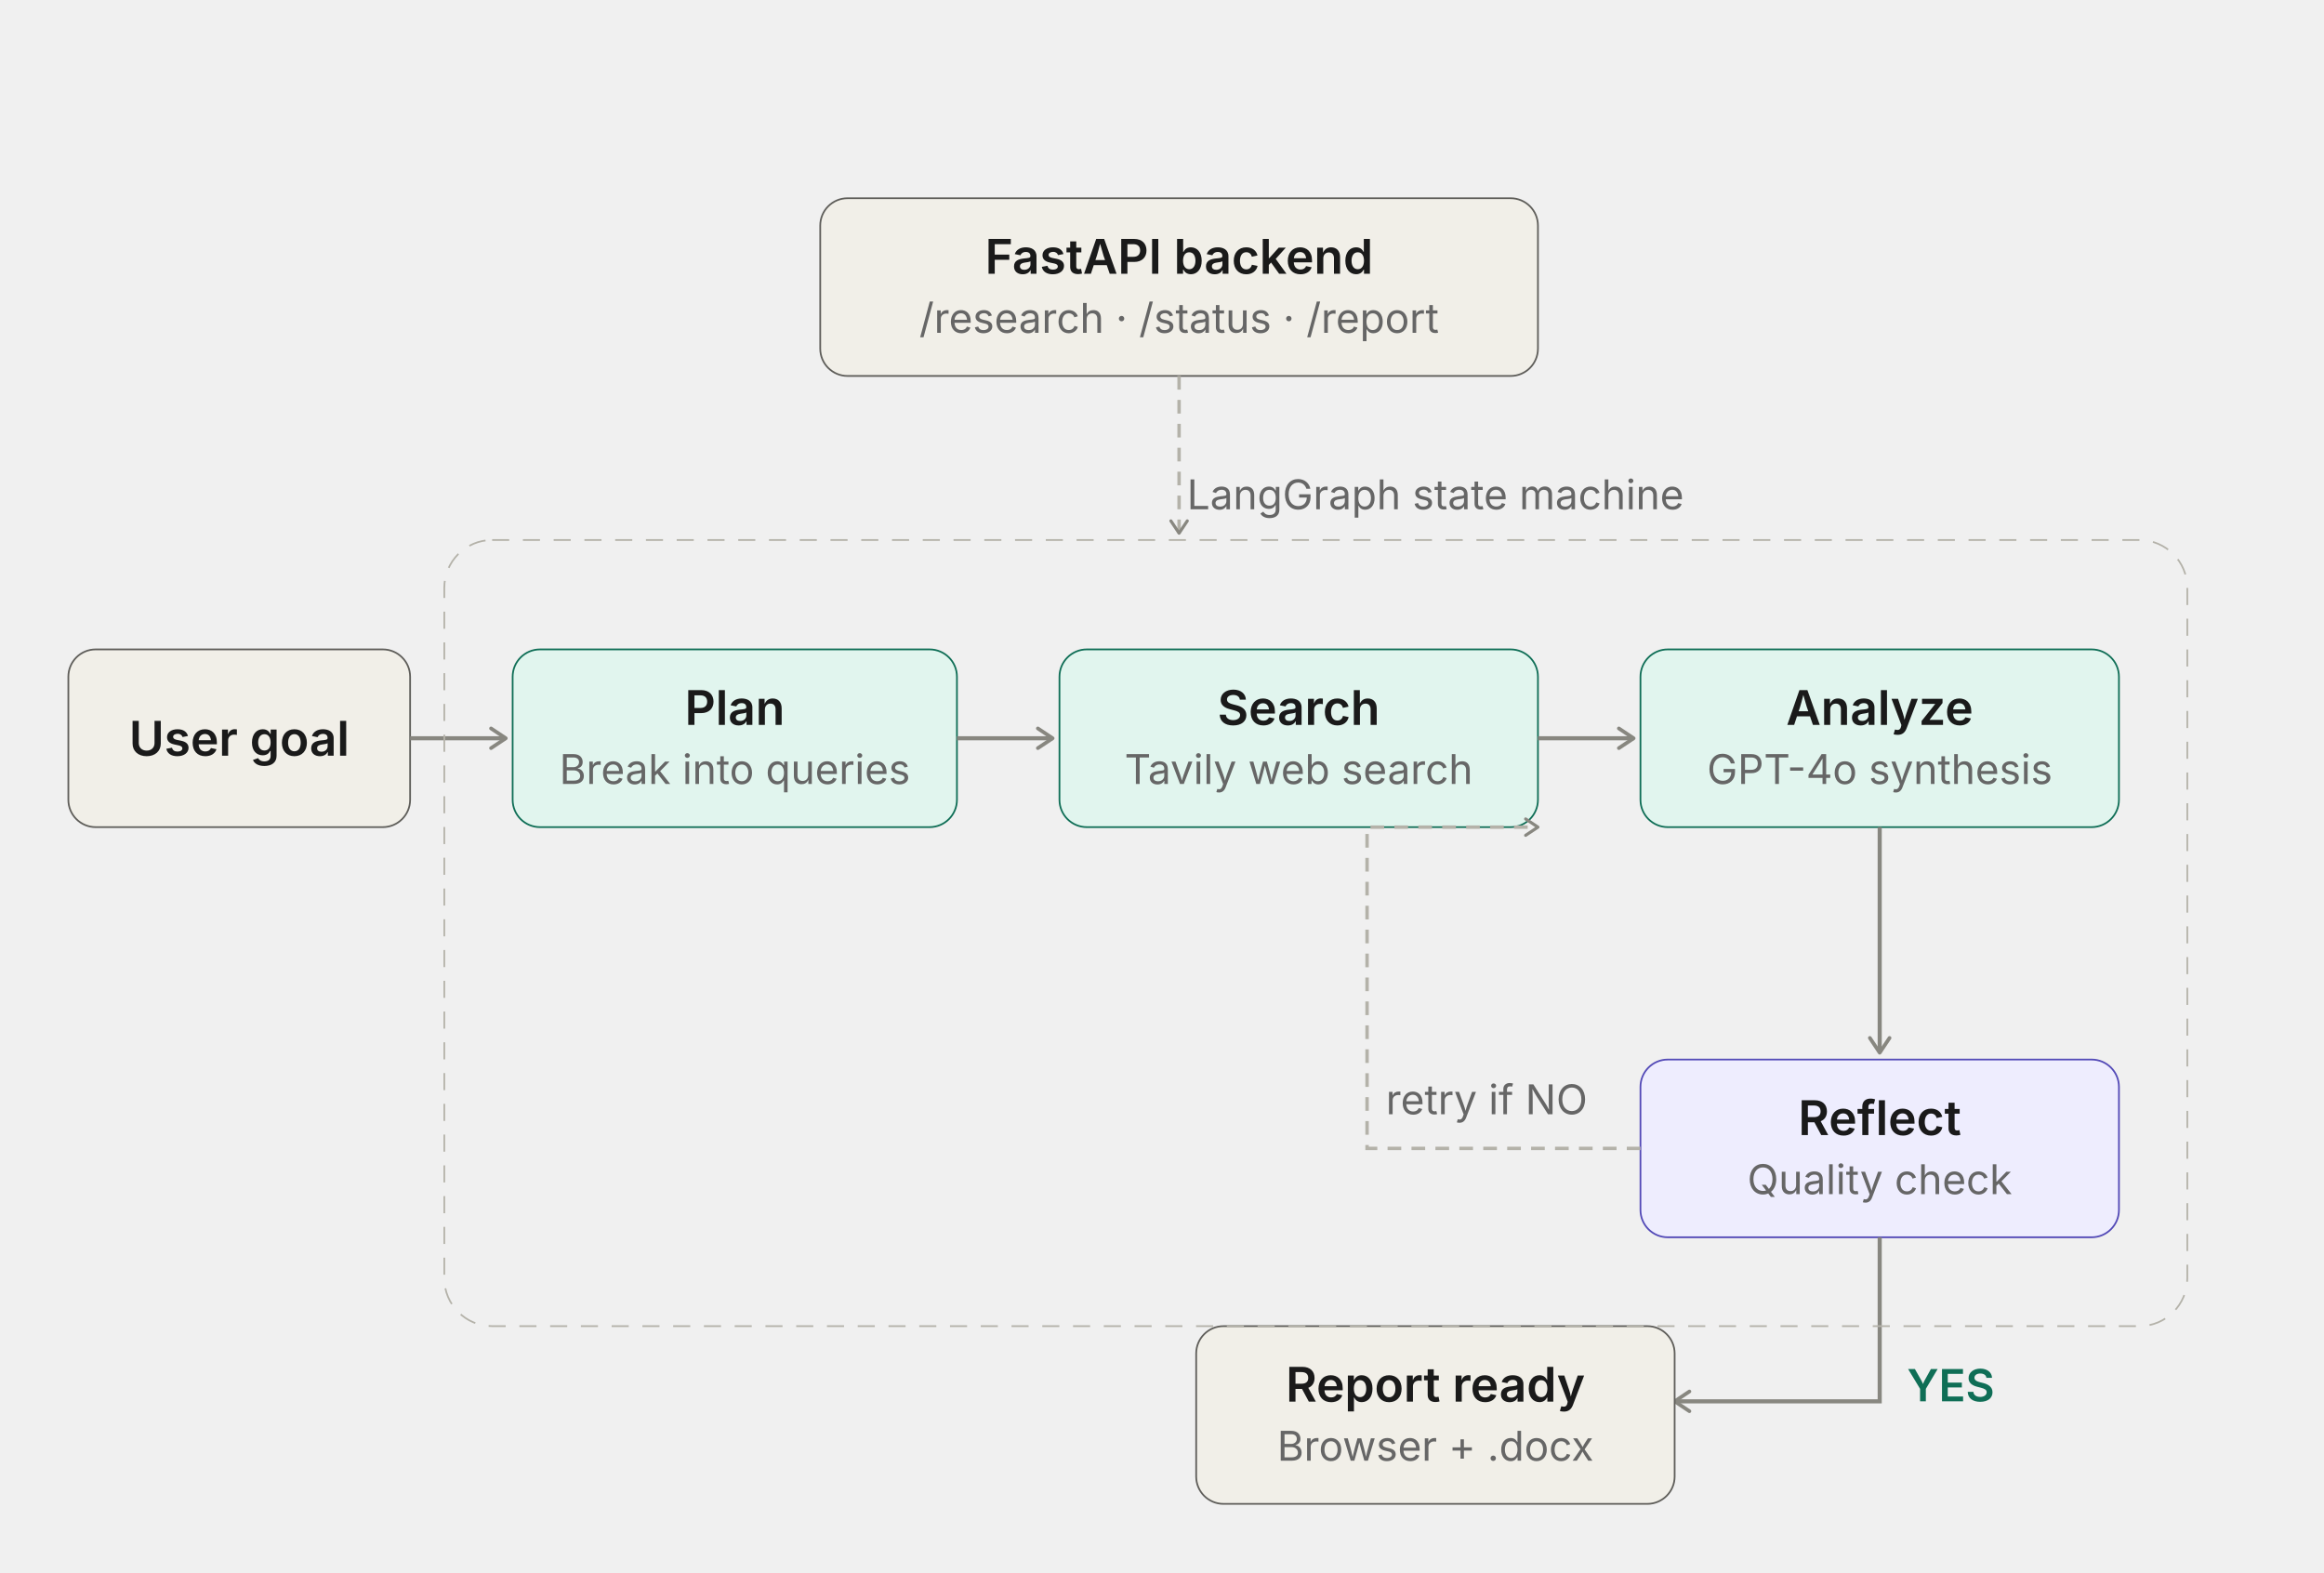
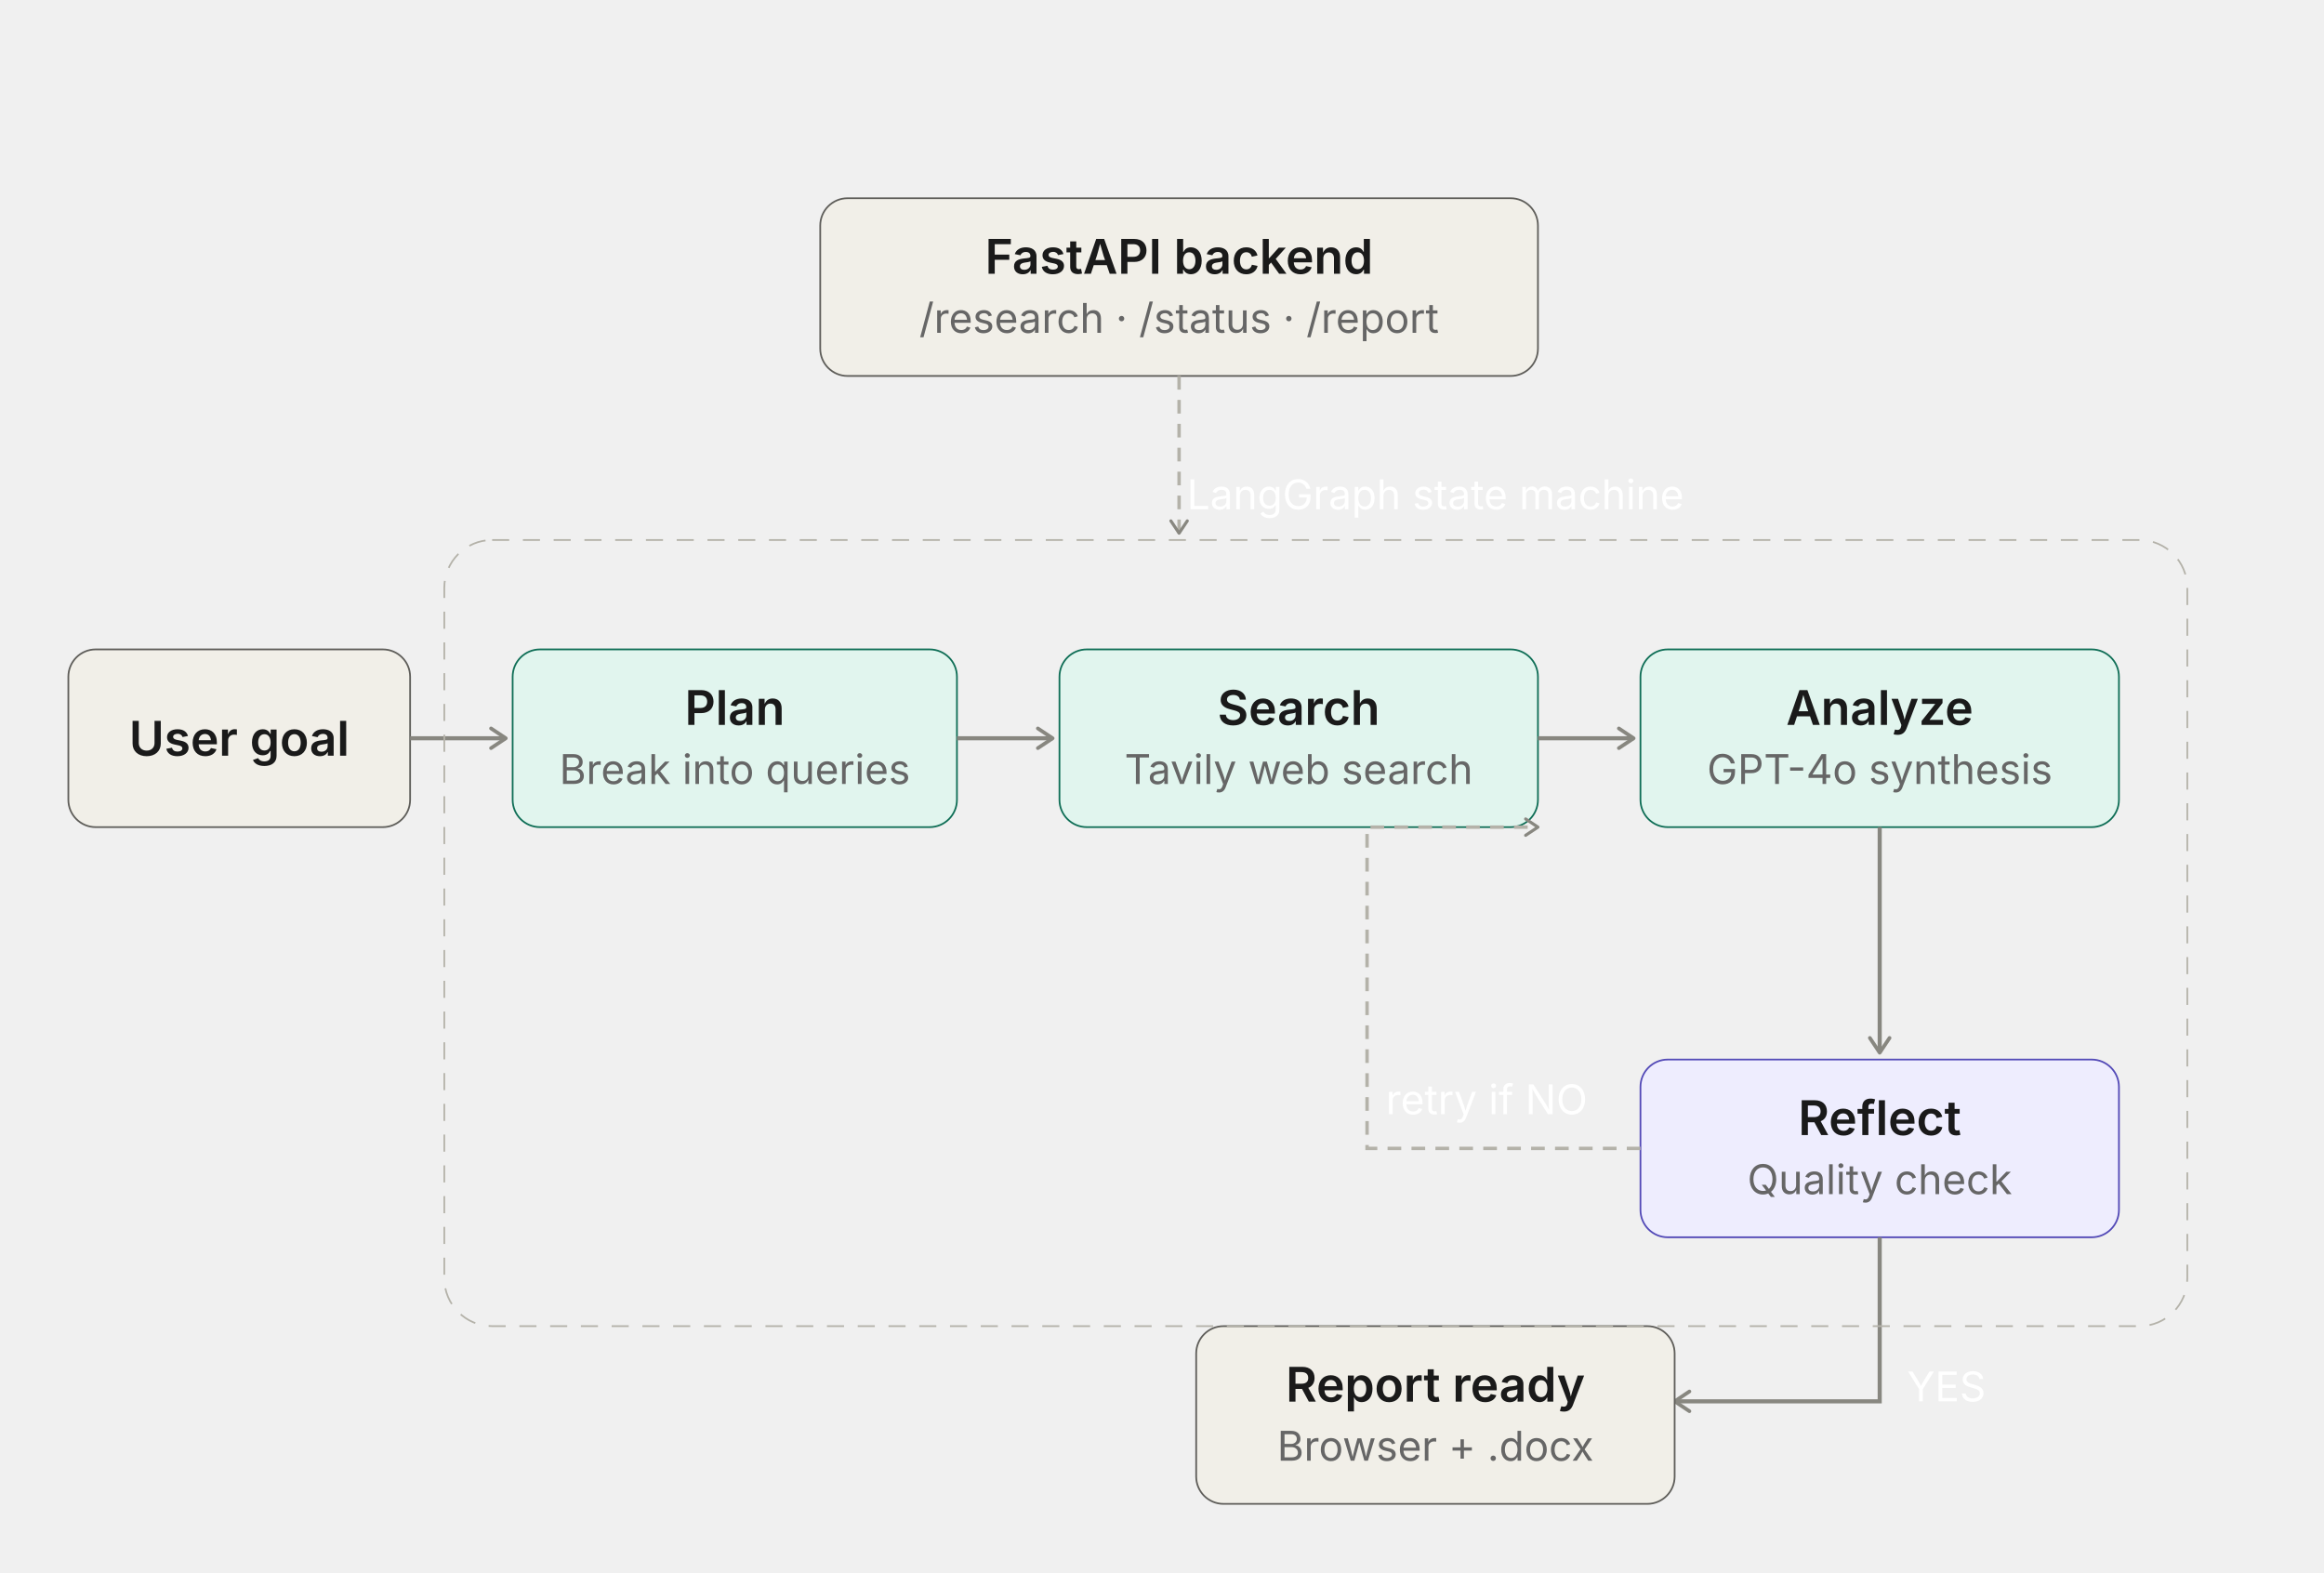
<svg xmlns="http://www.w3.org/2000/svg" width="100%" viewBox="0 0 680 460" role="img">
  <defs>
    <marker id="arrow" viewBox="0 0 10 10" refX="8" refY="5" markerWidth="6" markerHeight="6" orient="auto-start-reverse">
      <path d="M2 1L8 5L2 9" fill="none" stroke="#888780" stroke-width="1.5" stroke-linecap="round" stroke-linejoin="round" />
    </marker>
    <style>
+   .ts-white { font-size: 12px; fill: #FFFFFF; }
  text { font-family: -apple-system, BlinkMacSystemFont, 'Segoe UI', sans-serif; }
  .th { font-size: 14px; font-weight: 600; fill: #1a1a1a; }
  .ts { font-size: 12px; fill: #666; }
  .teal-box { fill: #E1F5EE; stroke: #0F6E56; stroke-width: 0.5; }
  .purple-box { fill: #EEEDFE; stroke: #534AB7; stroke-width: 0.5; }
  .gray-box { fill: #F1EFE8; stroke: #5F5E5A; stroke-width: 0.5; }
  .arr { stroke: #888780; stroke-width: 1.2; fill: none; }
  .dashed-border { fill: none; stroke: #B4B2A9; stroke-width: 0.5; stroke-dasharray: 5 4; }
  .dashed-arr { stroke: #B4B2A9; stroke-width: 1; fill: none; stroke-dasharray: 4 3; }
  .yes-label { font-size: 13px; font-weight: 600; fill: #0F6E56; }
</style>
  </defs>
  <g>
    <rect x="20" y="190" width="100" height="52" rx="8" class="gray-box" />
    <text class="th" x="70" y="216" text-anchor="middle" dominant-baseline="central">User goal</text>
  </g>
  <line x1="120" y1="216" x2="148" y2="216" class="arr" marker-end="url(#arrow)" />
  <g>
    <rect x="150" y="190" width="130" height="52" rx="8" class="teal-box" />
    <text class="th" x="215" y="207" text-anchor="middle" dominant-baseline="central">Plan</text>
    <text class="ts" x="215" y="225" text-anchor="middle" dominant-baseline="central">Break into queries</text>
  </g>
  <line x1="280" y1="216" x2="308" y2="216" class="arr" marker-end="url(#arrow)" />
  <g>
    <rect x="310" y="190" width="140" height="52" rx="8" class="teal-box" />
    <text class="th" x="380" y="207" text-anchor="middle" dominant-baseline="central">Search</text>
    <text class="ts" x="380" y="225" text-anchor="middle" dominant-baseline="central">Tavily web search</text>
  </g>
  <line x1="450" y1="216" x2="478" y2="216" class="arr" marker-end="url(#arrow)" />
  <g>
    <rect x="480" y="190" width="140" height="52" rx="8" class="teal-box" />
    <text class="th" x="550" y="207" text-anchor="middle" dominant-baseline="central">Analyze</text>
    <text class="ts" x="550" y="225" text-anchor="middle" dominant-baseline="central">GPT-4o synthesis</text>
  </g>
  <line x1="550" y1="242" x2="550" y2="308" class="arr" marker-end="url(#arrow)" />
  <g>
    <rect x="480" y="310" width="140" height="52" rx="8" class="purple-box" />
    <text class="th" x="550" y="327" text-anchor="middle" dominant-baseline="central">Reflect</text>
    <text class="ts" x="550" y="345" text-anchor="middle" dominant-baseline="central">Quality check</text>
  </g>
  <path d="M480 336 L400 336 L400 242 L450 242" class="dashed-arr" marker-end="url(#arrow)" />
-   <text class="ts" x="435" y="326" text-anchor="middle">retry if NO</text>
+   <text class="ts-white" x="435" y="326" text-anchor="middle">retry if NO</text>
  <path d="M550 362 L550 410 L490 410" class="arr" marker-end="url(#arrow)" />
-   <text class="yes-label" x="558" y="410" text-anchor="start">YES</text>
+   <text class="ts-white" x="558" y="410" text-anchor="start">YES</text>
  <g>
    <rect x="350" y="388" width="140" height="52" rx="8" class="gray-box" />
    <text class="th" x="420" y="405" text-anchor="middle" dominant-baseline="central">Report ready</text>
    <text class="ts" x="420" y="423" text-anchor="middle" dominant-baseline="central">Browser + .docx</text>
  </g>
  <rect x="130" y="158" width="510" height="230" rx="14" class="dashed-border" />
-   <text class="ts" x="420" y="149" text-anchor="middle">LangGraph state machine</text>
+   <text class="ts-white" x="420" y="149" text-anchor="middle">LangGraph state machine</text>
  <g>
    <rect x="240" y="58" width="210" height="52" rx="8" class="gray-box" />
    <text class="th" x="345" y="75" text-anchor="middle" dominant-baseline="central">FastAPI backend</text>
    <text class="ts" x="345" y="93" text-anchor="middle" dominant-baseline="central">/research · /status · /report</text>
  </g>
  <line x1="345" y1="110" x2="345" y2="156" class="dashed-arr" marker-end="url(#arrow)" />
</svg>
